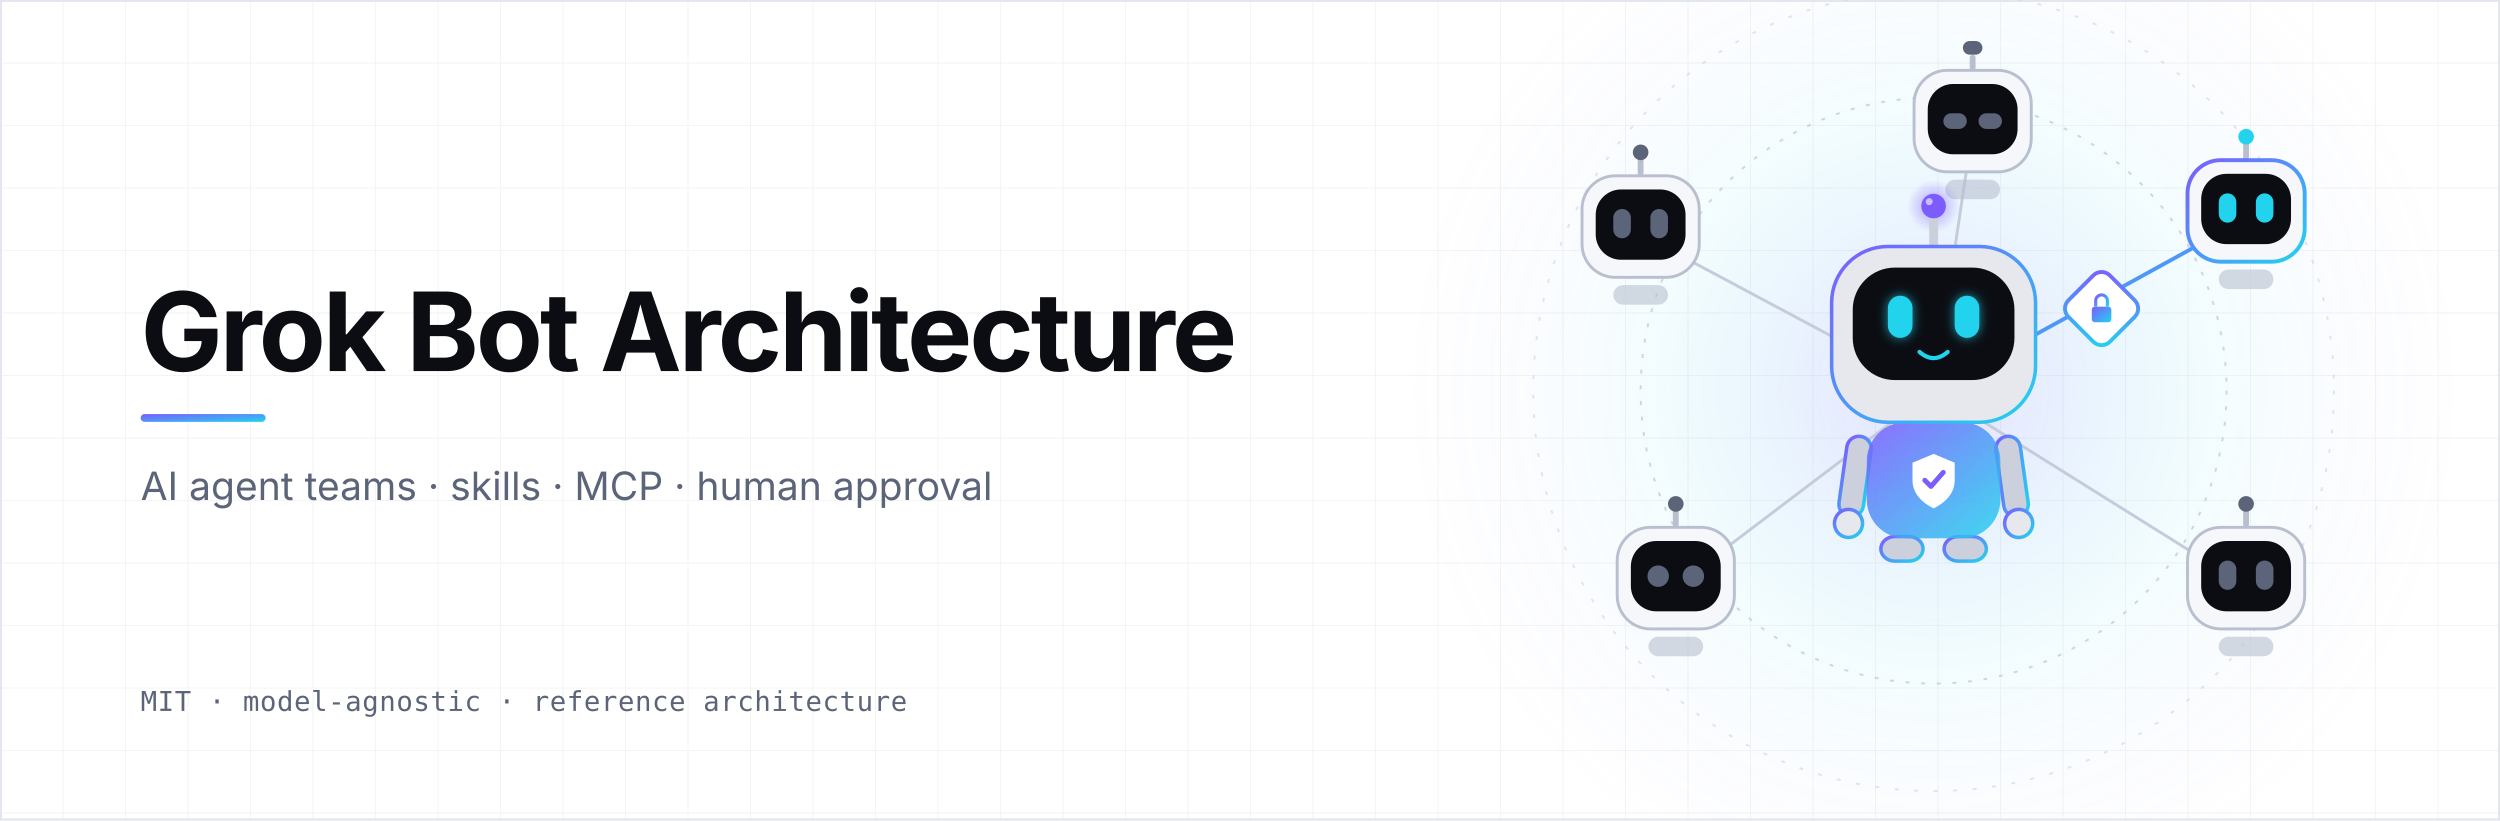
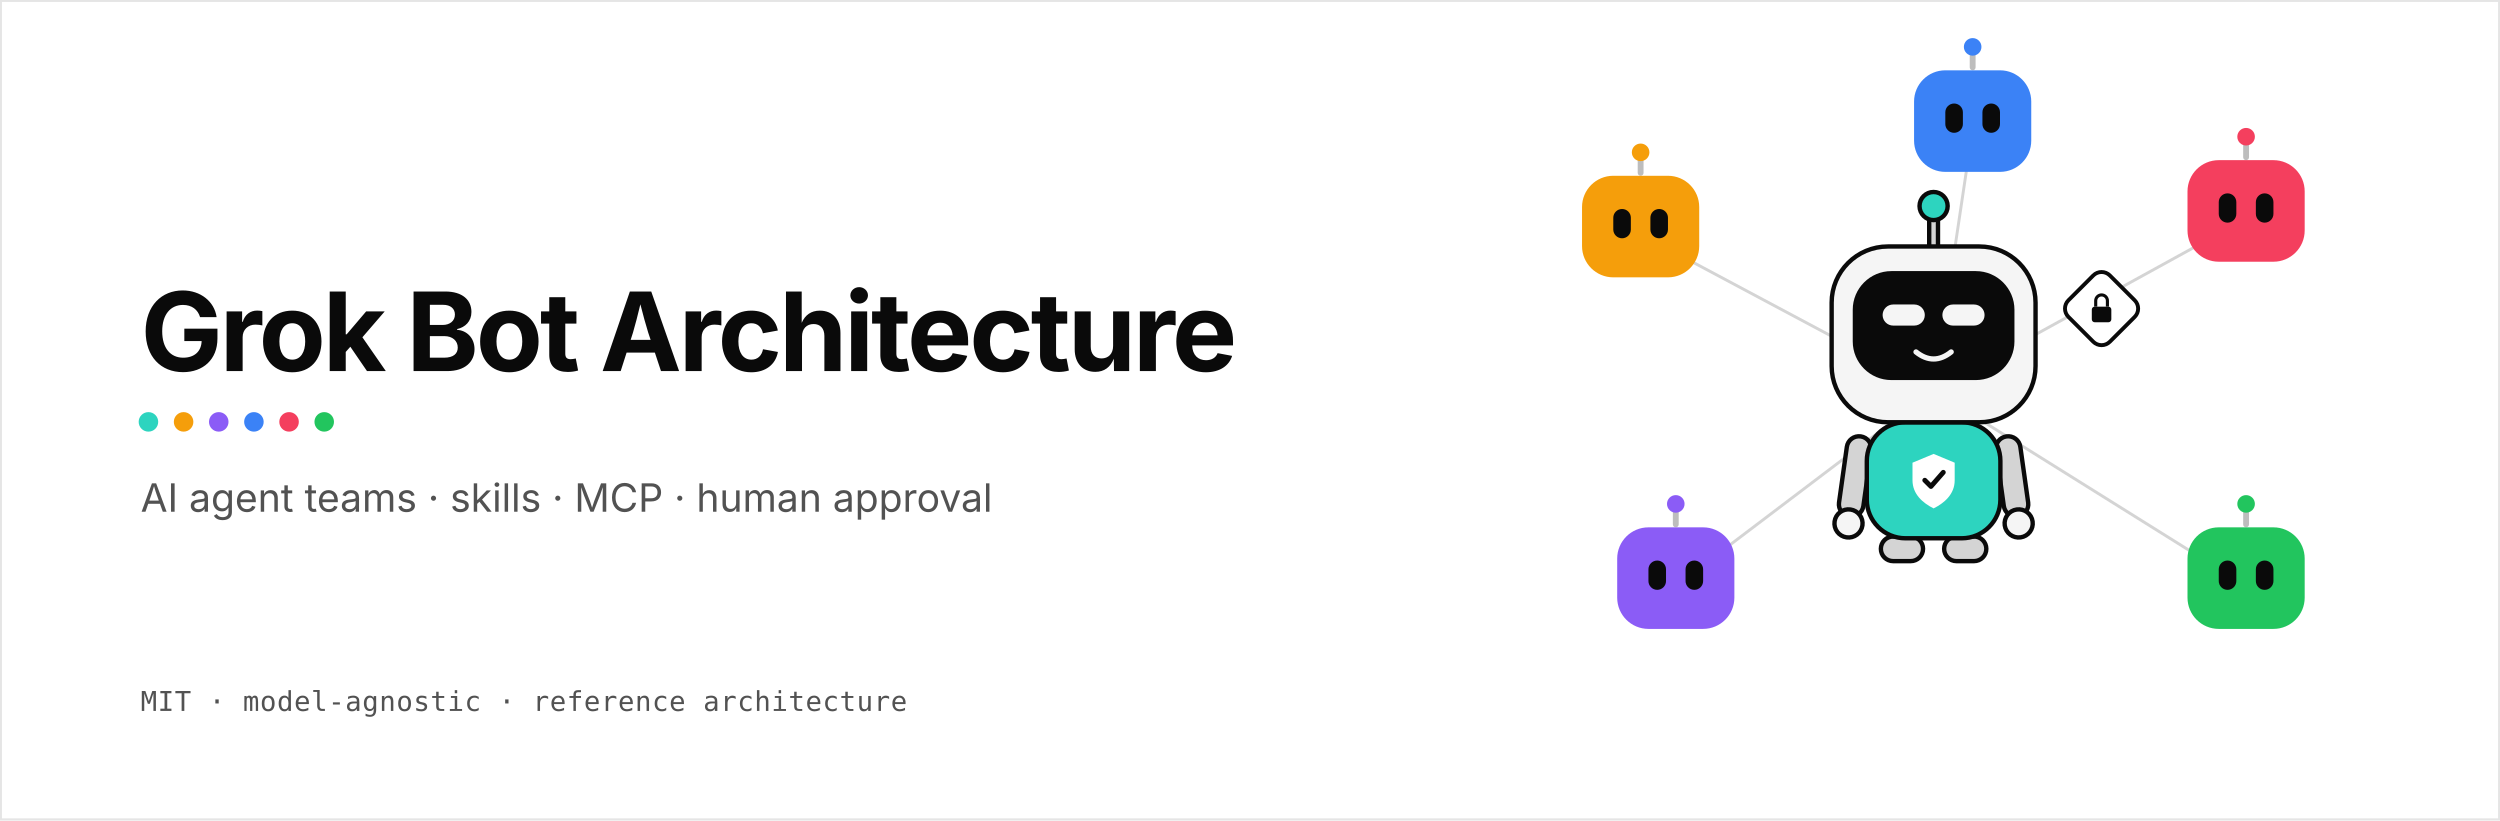
<svg xmlns="http://www.w3.org/2000/svg" viewBox="0 0 1280 420" width="1280" height="420" role="img" aria-label="Grok Bot Architecture: AI agent teams, skills, MCP, human approval">
-   <defs>
-     <linearGradient id="bn-acc" x1="0" y1="0" x2="1" y2="1">
-       <stop offset="0" stop-color="#7C5CFF" />
-       <stop offset="1" stop-color="#22D3EE" />
-     </linearGradient>
-     <linearGradient id="bn-body" x1="0" y1="0" x2="1" y2="1">
-       <stop offset="0" stop-color="#7C5CFF" stop-opacity=".85" />
-       <stop offset="1" stop-color="#22D3EE" stop-opacity=".85" />
-     </linearGradient>
-     <radialGradient id="bn-tip">
-       <stop offset="0" stop-color="#7C5CFF" stop-opacity=".55" />
-       <stop offset="1" stop-color="#7C5CFF" stop-opacity="0" />
-     </radialGradient>
-     <filter id="bn-eg" x="-60%" y="-60%" width="220%" height="220%">
-       <feGaussianBlur stdDeviation="3" />
-     </filter>
-     <radialGradient id="bn-glow" cx=".5" cy=".5" r=".5">
-       <stop offset="0" stop-color="#7C5CFF" stop-opacity="0.2" />
-       <stop offset=".55" stop-color="#22D3EE" stop-opacity="0.05" />
-       <stop offset="1" stop-color="#7C5CFF" stop-opacity="0" />
-     </radialGradient>
-     <pattern id="bn-grid" width="32" height="32" patternUnits="userSpaceOnUse">
-       <path d="M32 0H0V32" fill="none" stroke="#0B0D12" stroke-opacity="0.045" />
-     </pattern>
-   </defs>
  <rect width="1280" height="420" fill="#FFFFFF" />
-   <rect width="1280" height="420" fill="url(#bn-grid)" />
-   <circle cx="990" cy="200" r="270" fill="url(#bn-glow)" />
-   <rect x=".5" y=".5" width="1279" height="419" fill="none" stroke="#E3E6EE" />
-   <circle cx="990" cy="200" r="150" fill="none" stroke="#C5CBDA" stroke-width="1" stroke-dasharray="2 6" opacity=".8" />
-   <circle cx="990" cy="200" r="205" fill="none" stroke="#C5CBDA" stroke-width="1" stroke-dasharray="2 8" opacity=".5" />
-   <line x1="990" y1="200" x2="840" y2="120" stroke="#C5CBDA" stroke-width="1.5" />
-   <line x1="990" y1="200" x2="858" y2="300" stroke="#C5CBDA" stroke-width="1.5" />
-   <line x1="990" y1="200" x2="1010" y2="66" stroke="#C5CBDA" stroke-width="1.5" />
-   <line x1="990" y1="200" x2="1150" y2="300" stroke="#C5CBDA" stroke-width="1.5" />
-   <line x1="990" y1="200" x2="1150" y2="112" stroke="url(#bn-acc)" stroke-width="2" />
+   <rect x=".5" y=".5" width="1279" height="419" fill="none" stroke="#E5E5E5" />
+   <line x1="990" y1="200" x2="840" y2="120" stroke="#D4D4D4" stroke-width="1.5" />
+   <line x1="990" y1="200" x2="858" y2="300" stroke="#D4D4D4" stroke-width="1.5" />
+   <line x1="990" y1="200" x2="1010" y2="66" stroke="#D4D4D4" stroke-width="1.5" />
+   <line x1="990" y1="200" x2="1150" y2="300" stroke="#D4D4D4" stroke-width="1.5" />
+   <line x1="990" y1="200" x2="1150" y2="112" stroke="#D4D4D4" stroke-width="1.5" />
  <g transform="translate(840 120)">
-     <rect x="-1.5" y="-40" width="3" height="10" rx="1.5" fill="#B8BFCF" />
-     <circle cy="-42" r="4" fill="#5B6478" />
-     <rect x="-30" y="-30" width="60" height="52" rx="17" fill="#F6F7FB" stroke="#B8BFCF" stroke-width="1.5" />
-     <rect x="-23" y="-23" width="46" height="36" rx="13" fill="#0B0D12" />
+     <rect x="-1.5" y="-40" width="3" height="10" rx="1.5" fill="#BDBDBD" />
+     <circle cy="-42" r="4.5" fill="#F59E0B" />
+     <rect x="-30" y="-30" width="60" height="52" rx="16" fill="#F59E0B" />
    <g transform="translate(0 -4)">
-       <rect x="-14" y="-9" width="9" height="15" rx="4.5" fill="#5B6478" />
-       <rect x="5" y="-9" width="9" height="15" rx="4.5" fill="#5B6478" />
+       <rect x="-14" y="-9" width="9" height="15" rx="4.5" fill="#0A0A0A" />
+       <rect x="5" y="-9" width="9" height="15" rx="4.5" fill="#0A0A0A" />
    </g>
-     <rect x="-14" y="26" width="28" height="10" rx="5" fill="#B8BFCF" opacity=".6" />
  </g>
  <g transform="translate(858 300)">
-     <rect x="-1.5" y="-40" width="3" height="10" rx="1.5" fill="#B8BFCF" />
-     <circle cy="-42" r="4" fill="#5B6478" />
-     <rect x="-30" y="-30" width="60" height="52" rx="17" fill="#F6F7FB" stroke="#B8BFCF" stroke-width="1.5" />
-     <rect x="-23" y="-23" width="46" height="36" rx="13" fill="#0B0D12" />
+     <rect x="-1.5" y="-40" width="3" height="10" rx="1.5" fill="#BDBDBD" />
+     <circle cy="-42" r="4.5" fill="#8B5CF6" />
+     <rect x="-30" y="-30" width="60" height="52" rx="16" fill="#8B5CF6" />
    <g transform="translate(0 -4)">
-       <circle cx="-9" cy="-1" r="5.5" fill="#5B6478" />
-       <circle cx="9" cy="-1" r="5.5" fill="#5B6478" />
+       <rect x="-14" y="-9" width="9" height="15" rx="4.5" fill="#0A0A0A" />
+       <rect x="5" y="-9" width="9" height="15" rx="4.5" fill="#0A0A0A" />
    </g>
-     <rect x="-14" y="26" width="28" height="10" rx="5" fill="#B8BFCF" opacity=".6" />
  </g>
  <g transform="translate(1010 66)">
-     <rect x="-1.5" y="-38" width="3" height="8" rx="1.5" fill="#B8BFCF" />
-     <rect x="-5" y="-45" width="10" height="7" rx="3.5" fill="#5B6478" />
-     <rect x="-30" y="-30" width="60" height="52" rx="17" fill="#F6F7FB" stroke="#B8BFCF" stroke-width="1.5" />
-     <rect x="-23" y="-23" width="46" height="36" rx="13" fill="#0B0D12" />
+     <rect x="-1.5" y="-40" width="3" height="10" rx="1.5" fill="#BDBDBD" />
+     <circle cy="-42" r="4.5" fill="#3B82F6" />
+     <rect x="-30" y="-30" width="60" height="52" rx="16" fill="#3B82F6" />
    <g transform="translate(0 -4)">
-       <rect x="-15" y="-4" width="12" height="8" rx="4" fill="#5B6478" />
-       <rect x="3" y="-4" width="12" height="8" rx="4" fill="#5B6478" />
+       <rect x="-14" y="-9" width="9" height="15" rx="4.5" fill="#0A0A0A" />
+       <rect x="5" y="-9" width="9" height="15" rx="4.5" fill="#0A0A0A" />
    </g>
-     <rect x="-14" y="26" width="28" height="10" rx="5" fill="#B8BFCF" opacity=".6" />
  </g>
  <g transform="translate(1150 300)">
-     <rect x="-1.5" y="-40" width="3" height="10" rx="1.5" fill="#B8BFCF" />
-     <circle cy="-42" r="4" fill="#5B6478" />
-     <rect x="-30" y="-30" width="60" height="52" rx="17" fill="#F6F7FB" stroke="#B8BFCF" stroke-width="1.5" />
-     <rect x="-23" y="-23" width="46" height="36" rx="13" fill="#0B0D12" />
+     <rect x="-1.5" y="-40" width="3" height="10" rx="1.5" fill="#BDBDBD" />
+     <circle cy="-42" r="4.5" fill="#22C55E" />
+     <rect x="-30" y="-30" width="60" height="52" rx="16" fill="#22C55E" />
    <g transform="translate(0 -4)">
-       <rect x="-14" y="-9" width="9" height="15" rx="4.5" fill="#5B6478" />
-       <rect x="5" y="-9" width="9" height="15" rx="4.5" fill="#5B6478" />
+       <rect x="-14" y="-9" width="9" height="15" rx="4.5" fill="#0A0A0A" />
+       <rect x="5" y="-9" width="9" height="15" rx="4.5" fill="#0A0A0A" />
    </g>
-     <rect x="-14" y="26" width="28" height="10" rx="5" fill="#B8BFCF" opacity=".6" />
  </g>
  <g transform="translate(1150 112)">
-     <rect x="-1.5" y="-40" width="3" height="10" rx="1.5" fill="#B8BFCF" />
-     <circle cy="-42" r="4" fill="#22D3EE" />
-     <rect x="-30" y="-30" width="60" height="52" rx="17" fill="#F6F7FB" stroke="url(#bn-acc)" stroke-width="2" />
-     <rect x="-23" y="-23" width="46" height="36" rx="13" fill="#0B0D12" />
+     <rect x="-1.5" y="-40" width="3" height="10" rx="1.5" fill="#BDBDBD" />
+     <circle cy="-42" r="4.5" fill="#F43F5E" />
+     <rect x="-30" y="-30" width="60" height="52" rx="16" fill="#F43F5E" />
    <g transform="translate(0 -4)">
-       <rect x="-14" y="-9" width="9" height="15" rx="4.5" fill="#22D3EE" />
-       <rect x="5" y="-9" width="9" height="15" rx="4.5" fill="#22D3EE" />
+       <rect x="-14" y="-9" width="9" height="15" rx="4.5" fill="#0A0A0A" />
+       <rect x="5" y="-9" width="9" height="15" rx="4.5" fill="#0A0A0A" />
    </g>
-     <rect x="-14" y="26" width="28" height="10" rx="5" fill="#B8BFCF" opacity=".6" />
  </g>
-   <g transform="translate(1076.0 158.0)">
-     <rect x="-15" y="-15" width="30" height="30" rx="6" transform="rotate(45)" fill="#FFFFFF" stroke="url(#bn-acc)" stroke-width="2" />
-     <rect x="-5" y="-1" width="10" height="8" rx="1.5" fill="url(#bn-acc)" />
-     <path d="M-3 -1V-4a3 3 0 0 1 6 0V-1" fill="none" stroke="url(#bn-acc)" stroke-width="1.6" />
+   <g transform="translate(1076 158)">
+     <rect x="-15" y="-15" width="30" height="30" rx="6" transform="rotate(45)" fill="#FFFFFF" stroke="#0A0A0A" stroke-width="2" />
+     <rect x="-5" y="-1" width="10" height="8" rx="1.5" fill="#0A0A0A" />
+     <path d="M-3 -1V-4a3 3 0 0 1 6 0V-1" fill="none" stroke="#0A0A0A" stroke-width="1.6" />
  </g>
-   <g transform="translate(882.0 90.2) scale(0.9)">
+   <g transform="translate(882 90.2) scale(0.9)">
    <g transform="translate(78 152) rotate(8)">
-       <rect x="-7" y="-4" width="14" height="46" rx="7" fill="#CBD0DC" stroke="url(#bn-acc)" stroke-width="2" />
-       <circle cy="46" r="8" fill="#E6E8EE" stroke="url(#bn-acc)" stroke-width="2" />
+       <rect x="-7" y="-4" width="14" height="46" rx="7" fill="#D4D4D4" stroke="#0A0A0A" stroke-width="2.5" />
+       <circle cy="46" r="8" fill="#F5F5F5" stroke="#0A0A0A" stroke-width="2.5" />
    </g>
    <g transform="translate(162 152) rotate(-8)">
-       <rect x="-7" y="-4" width="14" height="46" rx="7" fill="#CBD0DC" stroke="url(#bn-acc)" stroke-width="2" />
-       <circle cy="46" r="8" fill="#E6E8EE" stroke="url(#bn-acc)" stroke-width="2" />
+       <rect x="-7" y="-4" width="14" height="46" rx="7" fill="#D4D4D4" stroke="#0A0A0A" stroke-width="2.5" />
+       <circle cy="46" r="8" fill="#F5F5F5" stroke="#0A0A0A" stroke-width="2.5" />
    </g>
-     <rect x="90" y="205" width="24" height="14" rx="8" fill="#CBD0DC" stroke="url(#bn-acc)" stroke-width="2" />
-     <rect x="126" y="205" width="24" height="14" rx="8" fill="#CBD0DC" stroke="url(#bn-acc)" stroke-width="2" />
-     <rect x="82" y="140" width="76" height="66" rx="22" fill="url(#bn-body)" />
+     <rect x="90" y="205" width="24" height="14" rx="7" fill="#D4D4D4" stroke="#0A0A0A" stroke-width="2.5" />
+     <rect x="126" y="205" width="24" height="14" rx="7" fill="#D4D4D4" stroke="#0A0A0A" stroke-width="2.5" />
+     <rect x="82" y="140" width="76" height="66" rx="22" fill="#2DD4BF" stroke="#0A0A0A" stroke-width="2.5" />
    <g transform="translate(120 172)">
      <path d="M0-14L12-9V1C12 9 6 14 0 17C-6 14-12 9-12 1V-9Z" fill="#FFFFFF" />
-       <path d="M-5 1L-1.5 4.5L5.5-3.5" fill="none" stroke="#7C5CFF" stroke-width="2.8" stroke-linecap="round" stroke-linejoin="round" />
+       <path d="M-5 1L-1.5 4.5L5.5-3.5" fill="none" stroke="#0A0A0A" stroke-width="2.8" stroke-linecap="round" stroke-linejoin="round" />
    </g>
-     <circle cx="120" cy="17" r="15" fill="url(#bn-tip)" />
-     <rect x="117.5" y="22" width="5" height="22" rx="2.5" fill="#CBD0DC" />
-     <circle cx="120" cy="17" r="7" fill="#7C5CFF" />
-     <circle cx="117.5" cy="14.5" r="2" fill="#FFFFFF" fill-opacity=".6" />
-     <rect x="62" y="40" width="116" height="100" rx="32" fill="#E6E8EE" stroke="url(#bn-acc)" stroke-width="2" />
-     <rect x="74" y="52" width="92" height="64" rx="24" fill="#0B0D12" />
-     <g filter="url(#bn-eg)" opacity=".7">
-       <rect x="94" y="68" width="14" height="24" rx="7" fill="#22D3EE" />
-       <rect x="132" y="68" width="14" height="24" rx="7" fill="#22D3EE" />
-     </g>
-     <rect x="94" y="68" width="14" height="24" rx="7" fill="#22D3EE" />
-     <rect x="132" y="68" width="14" height="24" rx="7" fill="#22D3EE" />
-     <path d="M112 100q8 7 16 0" fill="none" stroke="#22D3EE" stroke-width="2.4" stroke-linecap="round" />
+     <rect x="117.5" y="22" width="5" height="22" rx="2.5" fill="#D4D4D4" stroke="#0A0A0A" stroke-width="2.5" />
+     <circle cx="120" cy="17" r="8" fill="#2DD4BF" stroke="#0A0A0A" stroke-width="2.5" />
+     <rect x="62" y="40" width="116" height="100" rx="32" fill="#F5F5F5" stroke="#0A0A0A" stroke-width="2.5" />
+     <rect x="74" y="54" width="92" height="62" rx="22" fill="#0A0A0A" />
+     <rect x="91" y="73" width="24" height="12" rx="6" fill="#F5F5F5" />
+     <rect x="125" y="73" width="24" height="12" rx="6" fill="#F5F5F5" />
+     <path d="M110 100q10 8 20 0" fill="none" stroke="#F5F5F5" stroke-width="3" stroke-linecap="round" />
  </g>
-   <text x="72" y="190" font-family="Inter, -apple-system, 'Segoe UI', Helvetica, Arial, sans-serif" font-size="56" font-weight="700" fill="#0B0D12" letter-spacing="-1.5">Grok Bot Architecture</text>
-   <rect x="72" y="212" width="64" height="4" rx="2" fill="url(#bn-acc)" />
-   <text x="72" y="256" font-family="Inter, -apple-system, 'Segoe UI', Helvetica, Arial, sans-serif" font-size="20" fill="#5B6478">AI agent teams · skills · MCP · human approval</text>
-   <text x="72" y="364" font-family="ui-monospace, SFMono-Regular, Menlo, monospace" font-size="14" fill="#5B6478" letter-spacing="0.3">MIT · model-agnostic · reference architecture</text>
+   <text x="72" y="190" font-family="Inter, -apple-system, 'Segoe UI', Helvetica, Arial, sans-serif" font-size="56" font-weight="700" fill="#0A0A0A" letter-spacing="-1.5">Grok Bot Architecture</text>
+   <circle cx="76" cy="216" r="5" fill="#2DD4BF" />
+   <circle cx="94" cy="216" r="5" fill="#F59E0B" />
+   <circle cx="112" cy="216" r="5" fill="#8B5CF6" />
+   <circle cx="130" cy="216" r="5" fill="#3B82F6" />
+   <circle cx="148" cy="216" r="5" fill="#F43F5E" />
+   <circle cx="166" cy="216" r="5" fill="#22C55E" />
+   <text x="72" y="262" font-family="Inter, -apple-system, 'Segoe UI', Helvetica, Arial, sans-serif" font-size="20" fill="#525252">AI agent teams · skills · MCP · human approval</text>
+   <text x="72" y="364" font-family="ui-monospace, SFMono-Regular, Menlo, monospace" font-size="14" fill="#525252" letter-spacing="0.3">MIT · model-agnostic · reference architecture</text>
</svg>
